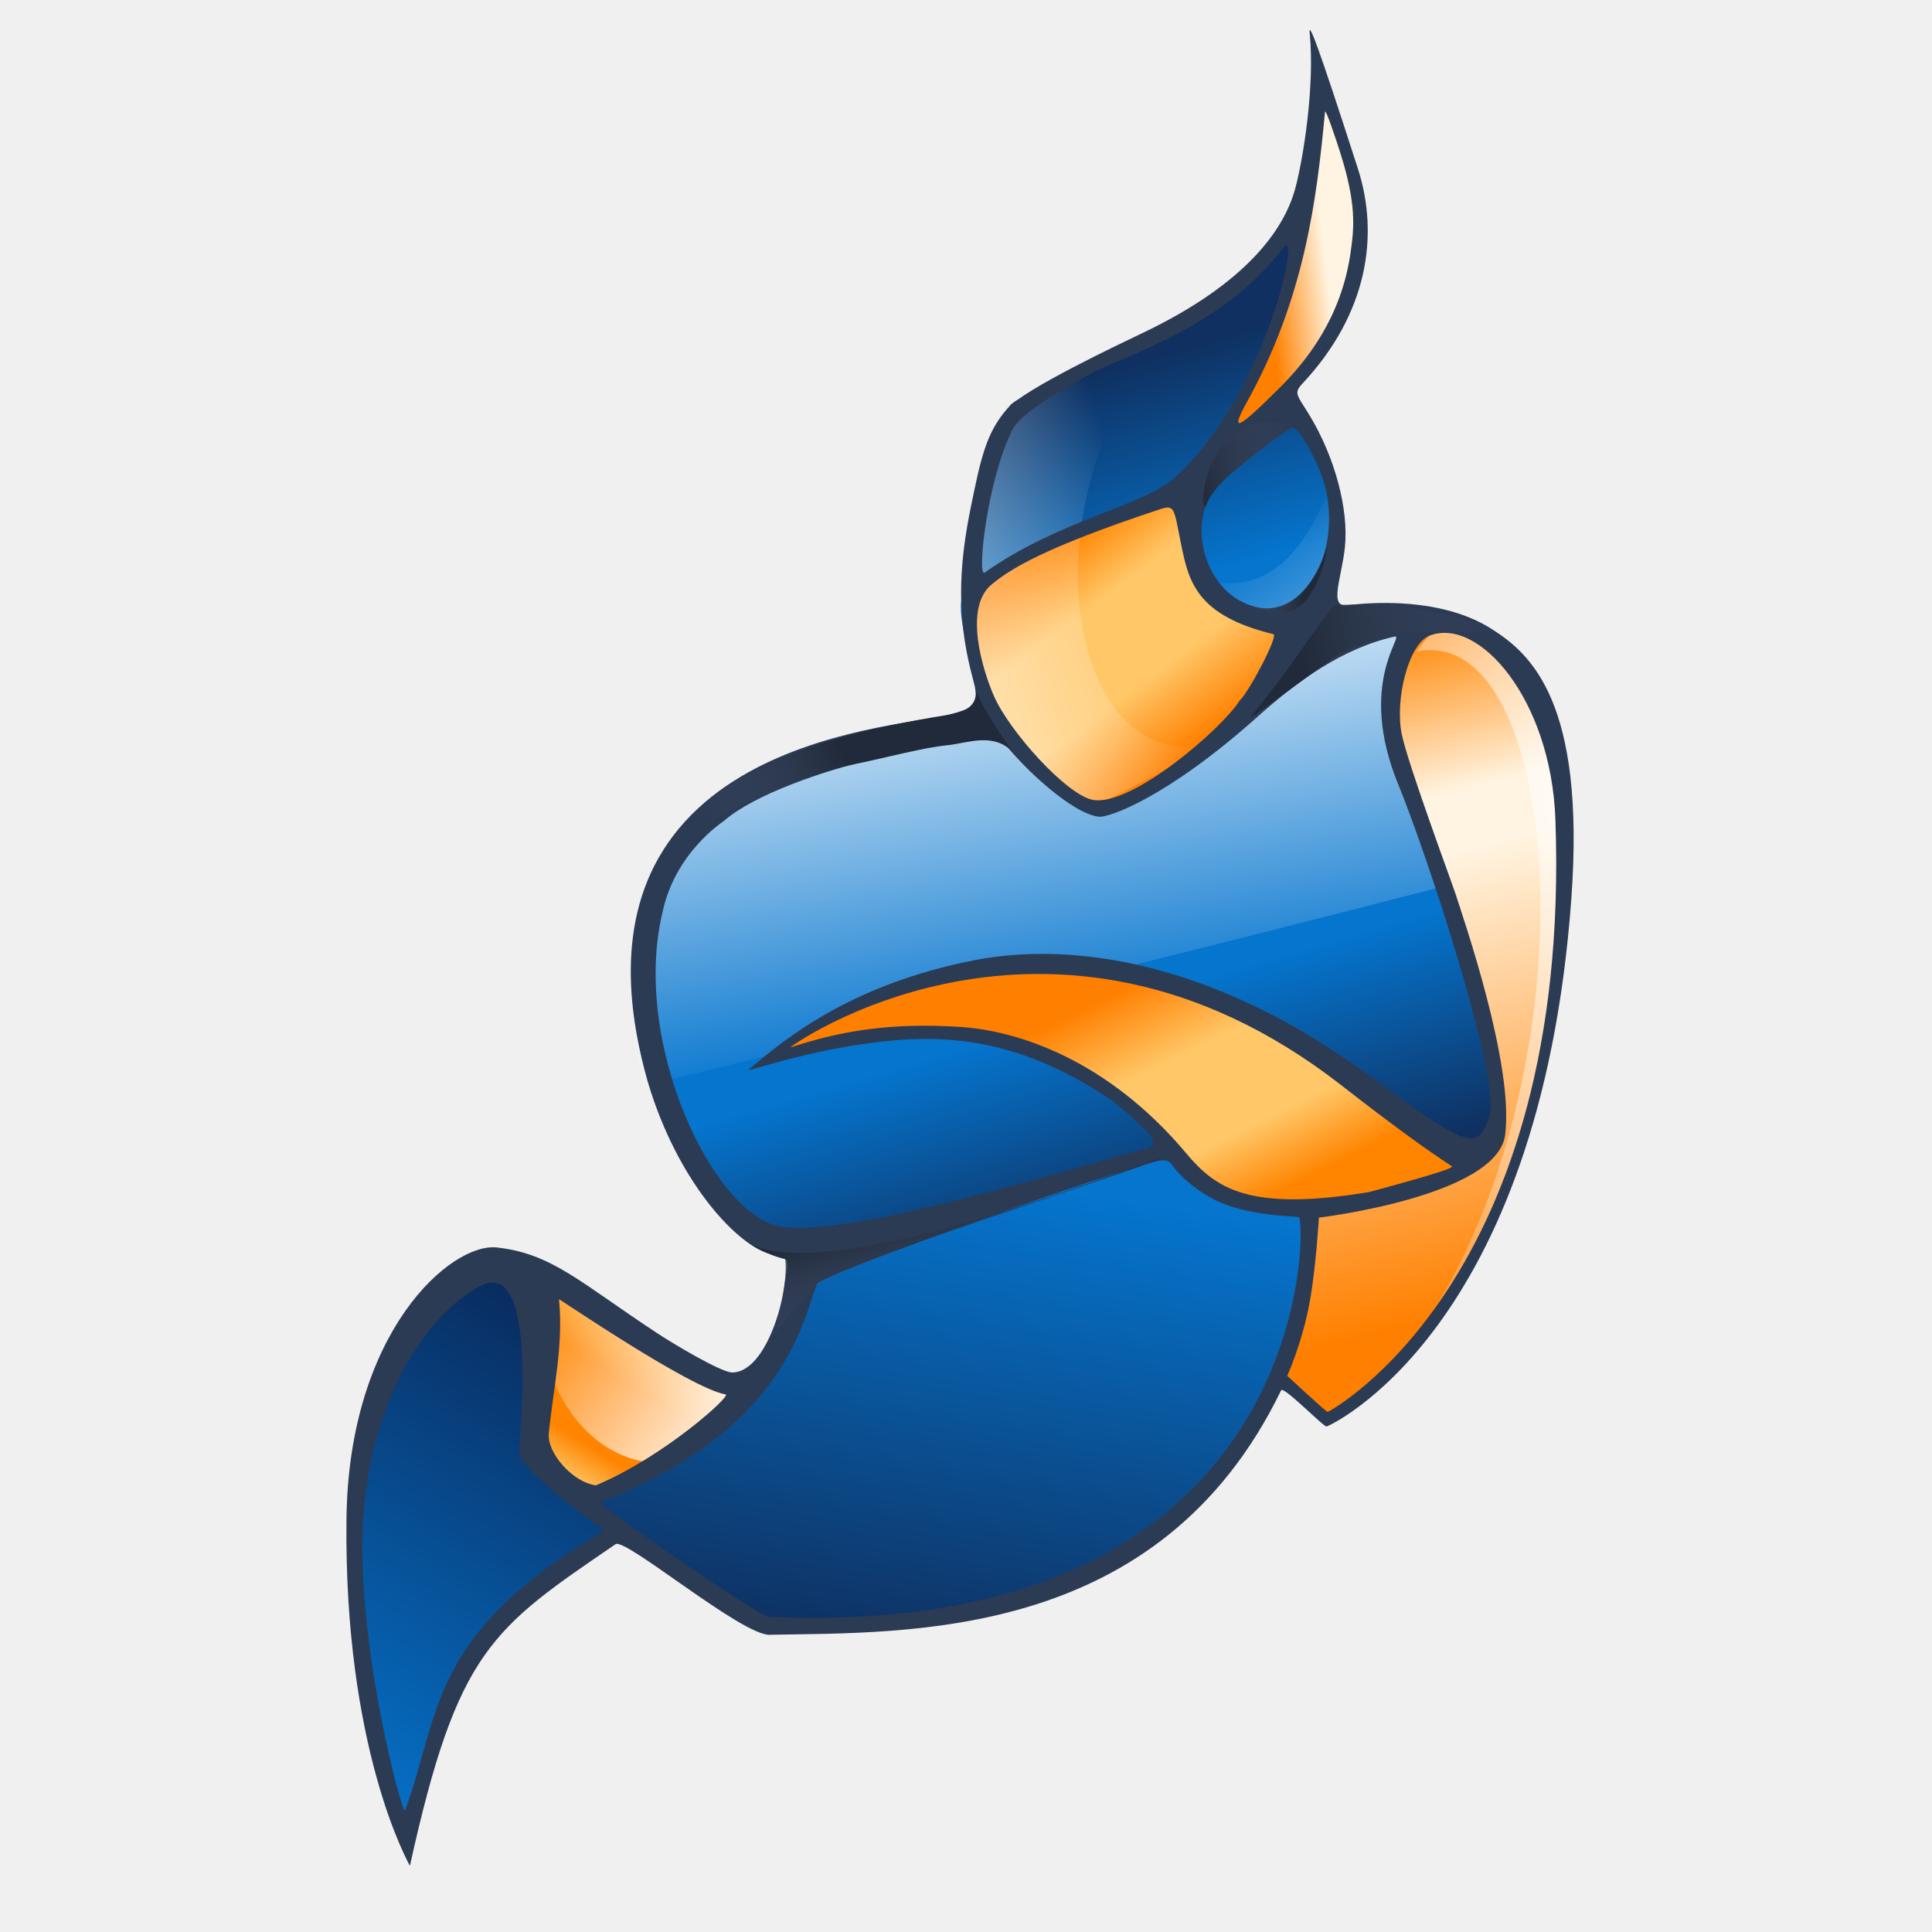
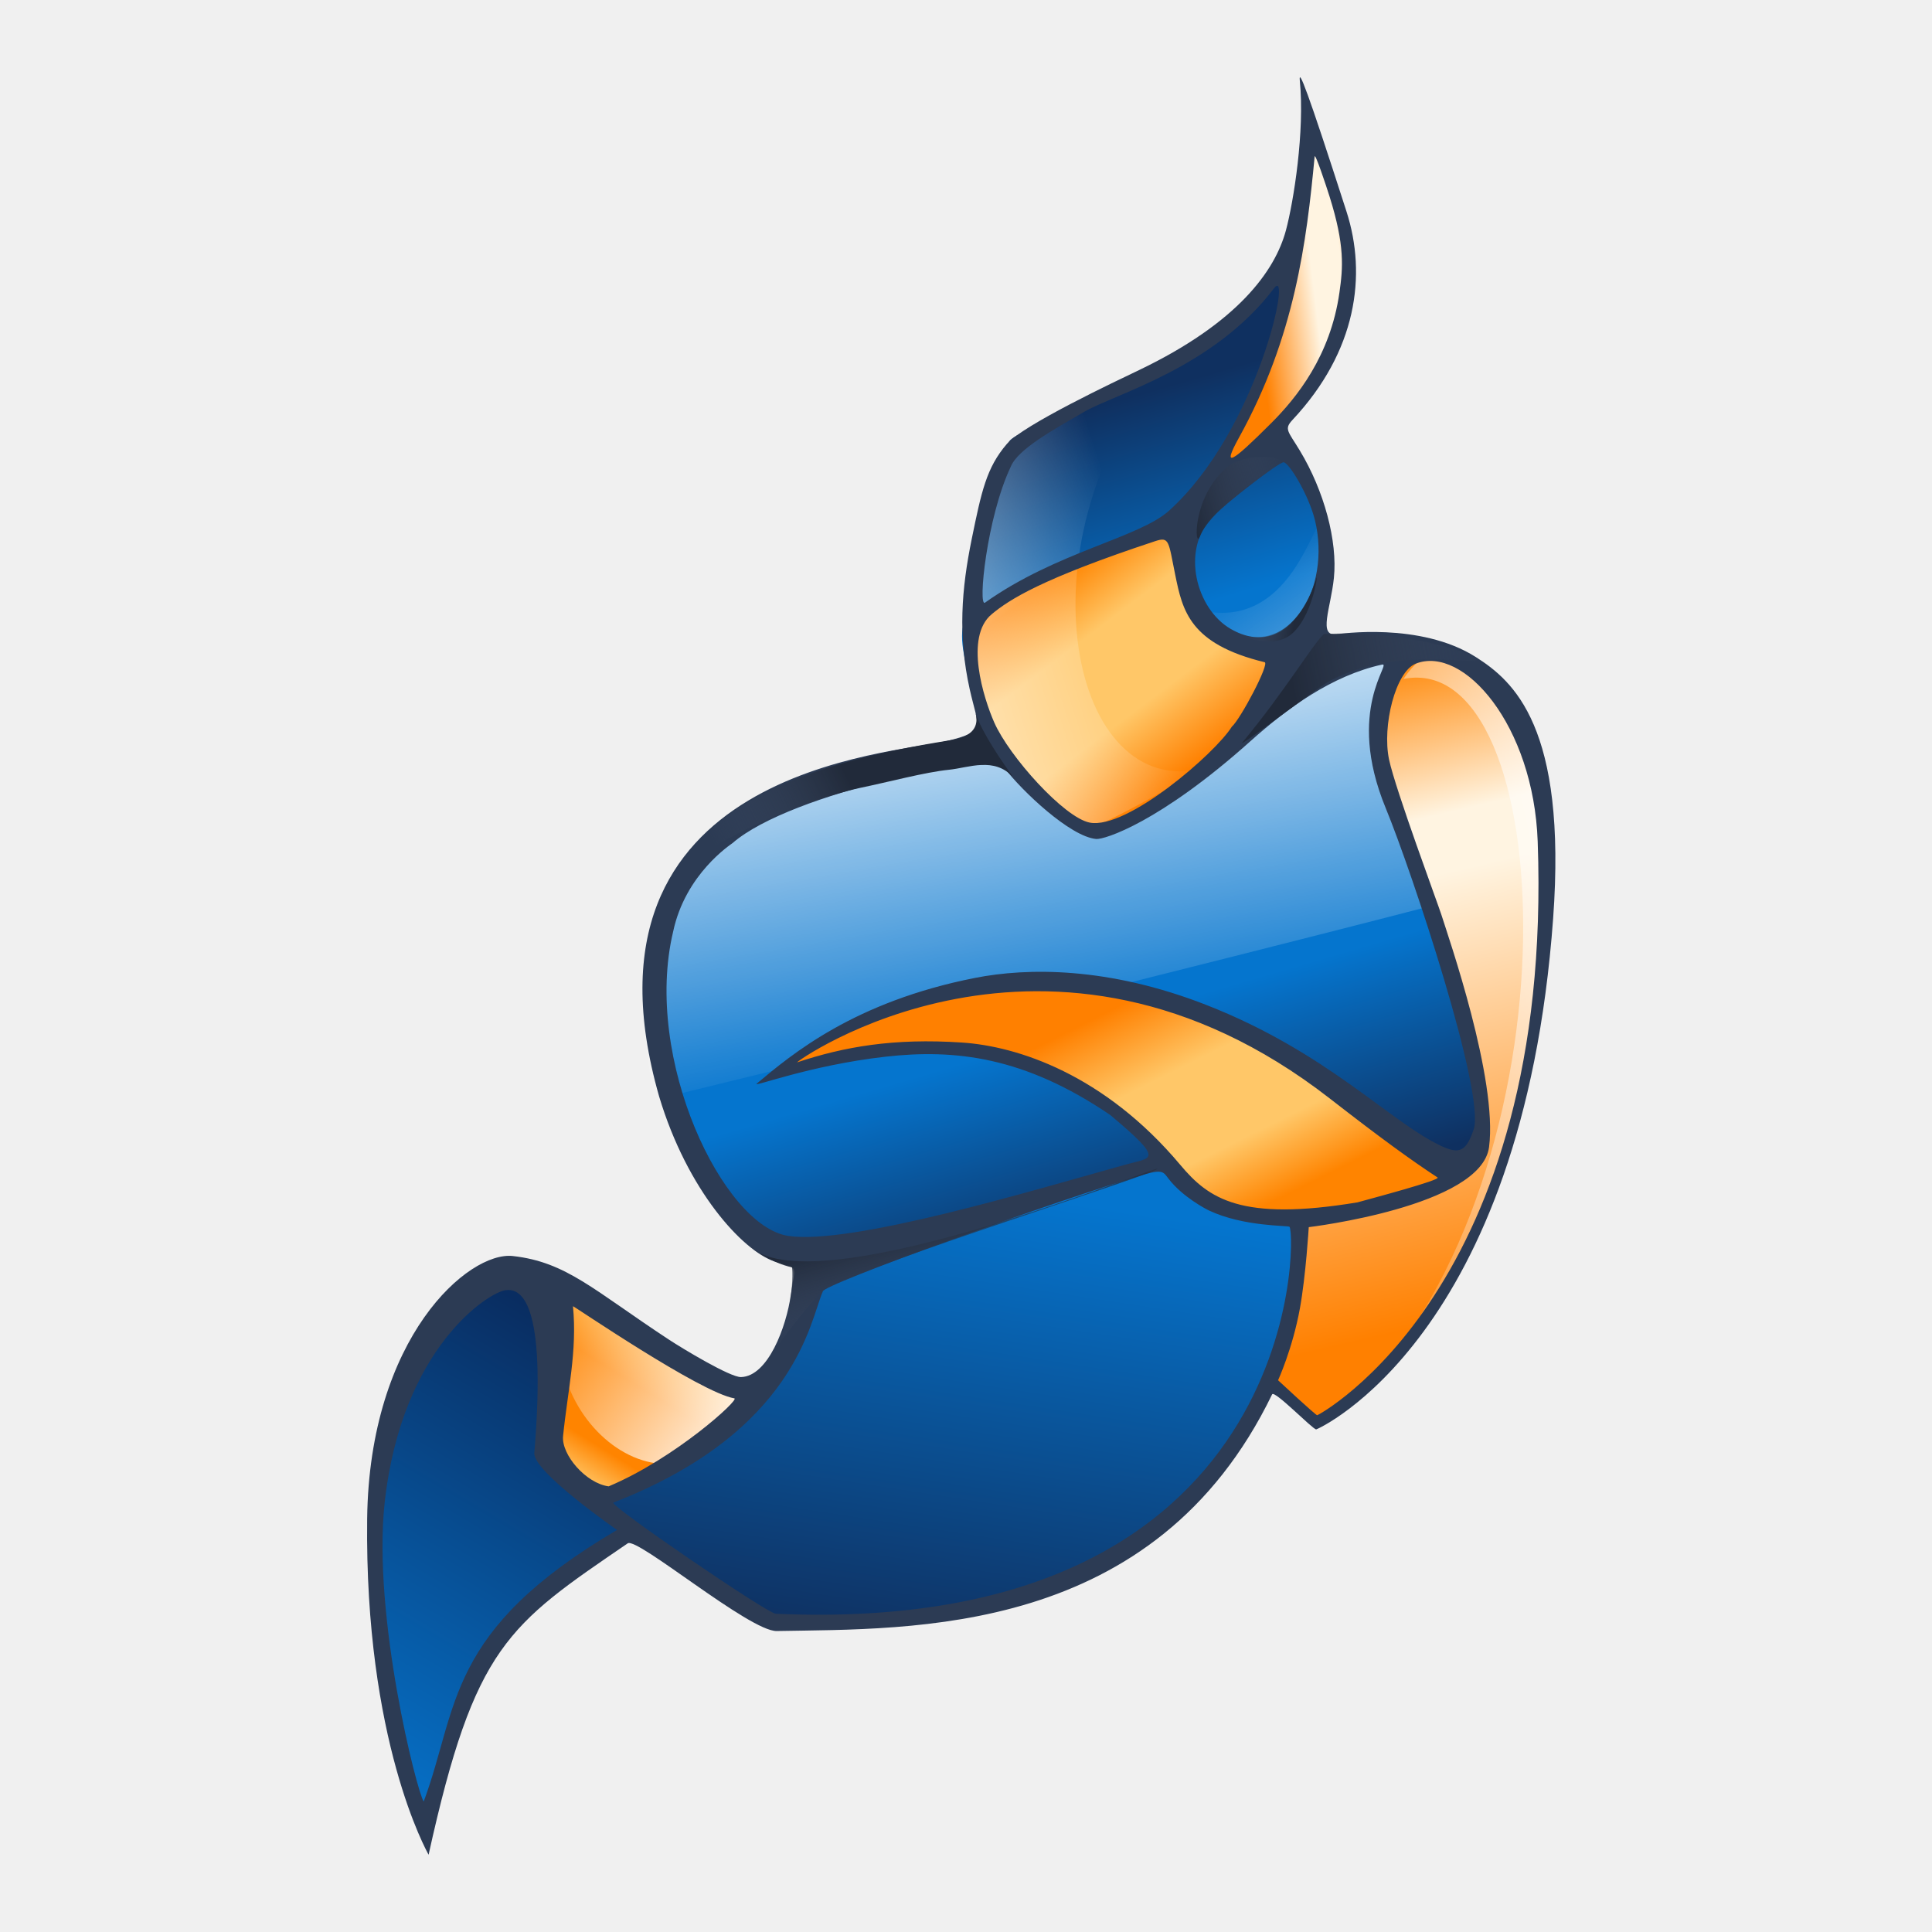
<svg xmlns="http://www.w3.org/2000/svg" width="100" height="100" viewBox="0 0 100 100" fill="none">
-   <g clip-path="url(#clip0_8535_42)">
-     <path d="M20.665 95.224C20.422 94.69 20.223 94.209 20.223 94.155C20.223 94.101 19.377 89.652 19.281 88.509C18.86 83.518 18.196 83.04 18.382 78.59C18.494 75.894 18.12 74.975 18.916 72.77C20.554 68.23 21.756 66.444 23.886 65.381C25.614 64.519 27.235 64.636 28.756 65.733C29.157 66.022 30.502 66.932 31.746 67.756C32.989 68.58 34.466 69.579 35.028 69.976C35.589 70.373 36.526 70.945 37.109 71.249C38.138 71.783 38.176 71.791 38.385 71.521C38.843 70.928 39.95 69.263 40.548 68.469C43.545 64.488 40.723 64.931 40.017 64.723C38.908 64.397 38.441 63.918 37.404 62.704C34.997 59.882 33.856 56.743 33.687 52.864C33.492 48.359 33.945 44.726 35.922 42.659C36.771 41.773 38.565 40.486 40.206 39.587C41.595 38.827 50.117 37.236 50.865 37.566C51.239 37.732 49.386 32.835 50.452 26.468C50.664 25.204 52.102 21.29 52.255 21.023C52.63 20.366 58.814 18.249 60.574 17.216C62.539 16.061 66.79 13.281 67.11 11.213C67.814 6.668 67.939 4.726 68.232 4.556C68.669 4.302 71.587 10.319 69.612 15.992C69.222 17.112 67.362 19.712 66.53 20.799C65.931 21.582 67.232 21.948 67.981 23.079C68.663 24.107 69.11 26.62 69.198 27.922C69.287 29.252 68.866 31.98 68.489 32.516C68.337 32.733 68.274 32.946 68.35 32.992C68.424 33.038 68.933 32.978 69.479 32.858C70.025 32.738 71.208 32.546 72.108 32.432C73.711 32.23 73.769 32.233 74.856 32.568C76.488 33.069 84.426 34.987 79.361 57.167C77.683 64.515 69.852 74.212 68.868 73.461L66.443 71.612L63.649 75.755C62.222 77.22 60.684 78.633 59.777 79.313C58.346 80.387 55.482 82.077 55.096 82.077C54.996 82.077 54.432 82.309 53.842 82.591C52.137 83.409 49.582 84.08 46.876 84.257C36.399 84.936 40.395 83.671 31.72 79.47C31.036 79.139 29.461 80.811 27.563 82.538C25.535 84.382 24.472 85.786 23.668 87.676C23.357 88.405 23.044 89.132 22.726 89.857C22.057 91.381 21.507 93.489 21.426 94.841C21.386 95.502 21.298 96.078 21.23 96.12C21.162 96.161 20.908 95.758 20.665 95.224ZM32.184 76.559C33.526 76.22 33.673 76.145 35.118 75.064C36.153 74.29 36.794 72.891 37.069 72.769C38.871 71.97 35.724 71.25 34.548 70.457C33.371 69.663 31.841 69.076 30.799 68.28C29.757 67.485 28.854 66.865 28.794 66.902C28.733 66.94 28.682 67.473 28.68 68.088C28.676 69.883 28.435 71.683 28.099 72.436C27.928 72.82 27.755 73.559 27.715 74.079C27.622 75.283 27.903 75.862 28.899 76.526C29.739 77.086 30.088 77.09 32.184 76.56M80.85 42.578C80.413 39.641 80.775 35.602 78.486 34.132C73.206 30.739 72.626 34.103 72.302 34.847C71.77 36.07 71.441 37.07 71.846 38.415C73.089 42.545 74.678 46.203 75.433 49.139C76.299 52.509 77.254 54.64 77.349 57.283C77.416 59.158 77.399 59.356 77.123 59.789C76.73 60.405 70.8 61.914 67.814 62.794C66.788 63.096 67.697 65.283 67.579 66.003C67.462 66.723 65.857 70.746 66.373 71.555C71.467 79.537 82.731 55.209 80.85 42.578ZM69.878 62.204C70.675 62.012 71.419 61.778 71.533 61.684C71.647 61.59 71.936 61.528 72.176 61.546C72.604 61.578 74.282 61.05 74.412 60.843C74.448 60.783 75.945 60.002 75.646 59.804C75.346 59.606 69.494 55.304 68.654 54.866C58.991 49.827 53.91 49.48 50.72 50.123C45.254 51.225 40.533 53.996 39.965 54.679C39.793 54.886 48.523 51.972 54.719 55.034C55.864 55.6 58.227 56.572 60.004 58.474C61.627 60.212 63.108 62.051 64.273 62.362C65.535 62.698 68.124 62.625 69.878 62.203M58.227 41.43C61.287 40.894 66.027 34.538 65.659 33.943C65.609 33.862 66.575 32.257 66.418 32.226C60.693 31.084 60.83 25.383 60.748 25.332C60.665 25.281 52.306 29.28 50.379 30.112C48.745 30.819 50.613 35.033 51.599 37.648C52.037 38.811 54.452 40.363 55.423 40.995C56.573 41.743 57.966 41.475 58.227 41.43ZM64.822 22.03C66.474 20.728 70.874 14.21 70.408 11.565C68.505 0.79 67.685 7.461 67.563 8.422C67.513 8.821 67.369 9.703 67.243 10.383C67.11 11.107 66.992 11.835 66.887 12.564C66.817 13.084 66.624 14 66.457 14.6C66.254 15.336 66.059 16.075 65.872 16.816C65.717 17.435 65.195 18.959 64.713 20.204C64.23 21.448 63.834 22.496 63.834 22.533C63.834 22.714 64.17 22.544 64.822 22.03Z" fill="url(#paint0_linear_8535_42)" />
-     <path fill-rule="evenodd" clip-rule="evenodd" d="M21.098 94.883C23.681 84.182 26.018 82.983 32.167 79.017C30.814 78.248 27.485 75.699 27.494 74.343C27.517 70.382 28.172 63.479 23.804 66.348C15.516 71.793 18.515 89.102 21.098 94.883" fill="url(#paint1_linear_8535_42)" />
-     <path fill-rule="evenodd" clip-rule="evenodd" d="M30.186 77.646C33.837 80.405 37.065 82.844 39.355 84.138C61.692 85.267 67.269 72.919 67.675 62.797C65.687 62.888 62.299 62.401 60.473 59.65C55.914 61.146 42.111 65.343 41.871 66.286C40.625 71.179 36.921 75.131 30.186 77.646Z" fill="url(#paint2_linear_8535_42)" />
-     <path fill-rule="evenodd" clip-rule="evenodd" d="M68.948 73.523C82.439 63.481 80.703 43.373 80.921 42.344C81.475 39.726 78.217 30.858 74.304 32.485C67.79 35.194 78.889 50.554 77.4 58.978C77.09 60.735 71.712 62.029 68.057 62.596C67.636 62.661 68.01 68.327 66.176 70.935C65.914 71.308 68.701 73.707 68.948 73.523Z" fill="url(#paint3_linear_8535_42)" />
-     <path fill-rule="evenodd" clip-rule="evenodd" d="M70.83 72.145C88.105 55.172 79.36 24.872 73.328 33.722C81.613 32.047 82.93 59.849 70.83 72.145Z" fill="url(#paint4_linear_8535_42)" />
-     <path fill-rule="evenodd" clip-rule="evenodd" d="M38.026 72.383C38.346 71.952 32.383 69.91 28.779 66.665C28.379 66.305 28.314 71.914 27.937 74.253C27.702 75.706 30.17 77.169 30.734 77.352C31.202 77.503 36.715 74.152 38.026 72.383Z" fill="url(#paint5_linear_8535_42)" />
-     <path fill-rule="evenodd" clip-rule="evenodd" d="M33.297 56.217C31.224 45.71 34.996 39.532 50.111 37.362C50.184 37.593 66.91 31.972 72.794 31.934C71.199 34.468 72.811 40.725 74.749 45.87C74.749 45.87 60.59 49.564 33.297 56.217Z" fill="url(#paint6_linear_8535_42)" />
-     <path fill-rule="evenodd" clip-rule="evenodd" d="M40.644 54.542C42.437 53.9 47.558 52.351 53.675 54.481C57.865 55.939 60.27 59.617 62.078 61.031C66.338 64.363 74.203 60.662 75.625 60.684C76.21 60.693 65.068 50.682 56.668 50.176C45.376 49.495 38.328 55.373 40.644 54.542Z" fill="url(#paint7_linear_8535_42)" />
-     <path fill-rule="evenodd" clip-rule="evenodd" d="M68.196 4.756C68.134 8.173 67.059 16.328 63.599 21.902C62.017 24.451 69.503 18.537 70.308 13.454C70.751 10.657 68.248 2.033 68.196 4.756Z" fill="url(#paint8_linear_8535_42)" />
-     <path fill-rule="evenodd" clip-rule="evenodd" d="M56.961 42.026C60.717 40.108 64.139 37.585 66.308 32.902C66.675 32.109 64.519 32.878 62.862 30.526C61.222 28.197 61.609 25.833 60.203 26.022C55.812 26.613 49.958 30.753 49.958 30.753C49.958 30.753 50.295 35.284 51.481 37.125C53.928 40.922 56.961 42.026 56.961 42.026" fill="url(#paint9_linear_8535_42)" />
-     <path opacity="0.552" fill-rule="evenodd" clip-rule="evenodd" d="M62.775 30.103C63.883 34.124 70.041 33.395 68.754 25.569C68.199 26.381 66.812 30.837 62.775 30.103Z" fill="url(#paint10_linear_8535_42)" />
-     <path fill-rule="evenodd" clip-rule="evenodd" d="M56.43 41.691C54.357 40.28 52.566 38.526 51.419 36.669C50.272 34.813 49.769 25.348 51.699 22.996C52.759 20.409 56.513 17.908 60.682 16.804C52.756 25.994 55.325 39.923 62.338 38.569C62.689 38.501 57.124 41.711 56.43 41.691Z" fill="url(#paint11_linear_8535_42)" />
-     <path fill-rule="evenodd" clip-rule="evenodd" d="M28.718 66.388C30.267 67.533 36.947 72.703 38.418 71.885C34.999 80.244 25.997 73.163 28.718 66.387" fill="url(#paint12_linear_8535_42)" />
-     <path d="M56.256 19.443C54.651 20.378 52.722 21.424 52.339 22.37C51.053 25.071 50.572 29.918 50.963 29.64C54.778 26.927 59.195 26.175 60.802 24.722C65.565 20.416 67.414 11.515 66.413 12.835C63.173 17.106 57.912 18.478 56.256 19.443ZM31.291 79.211C31.291 79.211 26.786 76.096 26.869 75.096C27.559 66.789 26.084 66.304 25.341 66.392C24.444 66.499 19.779 69.444 18.869 77.759C18.208 83.793 20.593 93.22 20.956 93.73C22.835 88.679 22.102 84.614 31.29 79.212M80.507 42.41C80.282 36.182 76.533 31.9 73.987 32.903C72.906 33.329 72.181 36.229 72.56 38.026C72.897 39.621 75.189 45.792 75.354 46.314C75.744 47.547 78.375 55.108 77.907 58.74C77.497 61.924 68.268 63.025 68.268 63.025C68.268 63.025 68.113 65.617 67.795 67.368C67.404 69.521 66.628 71.21 66.628 71.21C66.628 71.21 68.638 73.082 68.719 73.081C68.8 73.078 81.366 66.285 80.507 42.41ZM70.873 61.7C71.522 61.518 75.358 60.504 75.152 60.369C73.729 59.435 72.109 58.26 69.397 56.15C54.335 44.437 40.655 54.302 40.925 54.213C43.426 53.381 46.067 52.911 49.736 53.156C52.691 53.353 57.337 54.851 61.406 59.703C62.92 61.507 64.637 62.731 70.873 61.7ZM64.154 36.274C64.61 35.88 66.194 32.894 65.909 32.825C61.912 31.853 61.523 30.084 61.132 28.16C60.765 26.358 60.822 26.101 60.065 26.351C53.947 28.372 52.255 29.482 51.319 30.259C49.853 31.476 50.881 34.746 51.455 36.046C52.254 37.857 55.192 41.135 56.558 41.399C58.552 41.784 63.264 37.699 64.154 36.274M68.6 25.239C68.269 23.883 67.204 22.137 66.92 22.137C66.653 22.137 63.822 24.327 63.092 25.09C61.433 26.822 62.241 29.96 64.082 31.037C67.197 32.858 69.484 28.853 68.6 25.239ZM66.252 20.053C67.615 18.692 69.426 16.457 69.908 13.061C70.097 11.73 70.207 10.559 69.379 7.928C69.187 7.318 68.604 5.564 68.582 5.795C68.151 10.358 67.521 15.425 64.542 20.809C63.607 22.5 64.11 22.192 66.252 20.053ZM34.289 47.23C32.665 54.041 36.968 62.984 40.453 63.495C43.822 63.987 53.481 61.071 58.547 59.662C59.874 59.293 60.588 59.486 57.652 57.026C53.049 53.897 49.334 53.494 45.627 53.914C41.539 54.378 38.475 55.588 38.762 55.348C40.636 53.779 43.975 50.972 50.425 49.701C53.229 49.149 57.555 49.1 62.779 51.141C69.258 53.671 72.633 57.424 75.372 58.696C76.347 59.149 76.696 58.938 77.081 57.806C77.727 55.91 73.802 44.069 72.379 40.616C70.209 35.347 72.741 32.829 72.188 32.95C69.504 33.542 67.136 35.267 65.152 37.044C60.302 41.387 57.345 42.312 56.906 42.275C55.521 42.157 52.929 39.705 51.987 38.46C51.387 37.666 40.633 39.742 37.461 42.497C37.389 42.56 34.942 44.129 34.289 47.23ZM30.843 76.881C34.39 75.393 37.863 72.23 37.563 72.178C35.721 71.857 28.93 67.204 28.935 67.252C29.168 69.654 28.645 71.812 28.406 74.192C28.306 75.184 29.63 76.722 30.843 76.881ZM42.289 66.471C41.61 67.983 40.902 73.931 31.096 77.749C30.812 77.859 39.313 83.672 39.776 83.692C67.85 84.925 67.612 63.546 67.24 63.007C67.186 62.929 64.785 63.013 62.925 62.13C62.783 62.063 61.521 61.413 60.769 60.433C60.514 60.101 60.474 59.92 59.529 60.195C55.153 61.467 42.09 66.154 42.289 66.471ZM33.543 56.043C28.53 38.526 46.123 37.713 48.912 37.039C51.069 36.517 50.6 36.314 50.144 34.274C49.506 31.41 49.705 28.913 50.252 26.236C50.77 23.705 51.037 22.425 52.131 21.156C53.012 20.133 57.978 17.793 59.209 17.203C64.456 14.686 66.461 11.92 67.045 9.745C67.458 8.211 68.061 4.431 67.79 1.728C67.723 1.063 68.152 2.106 70.287 8.738C71.378 12.127 70.841 16.197 67.4 19.87C66.933 20.369 67.16 20.468 67.788 21.506C69.093 23.663 69.815 26.36 69.612 28.323C69.445 29.93 68.758 31.45 69.741 31.332C69.883 31.315 74.224 30.658 77.196 32.547C79.209 33.826 82.076 36.279 81.332 46.522C79.702 68.952 68.743 73.834 68.666 73.836C68.481 73.843 66.43 71.714 66.309 71.964C60.025 84.946 47.059 84.48 39.827 84.616C38.381 84.643 32.369 79.581 31.862 79.927C25.462 84.301 23.685 85.394 21.217 96.573C21.122 96.396 17.795 90.493 17.933 78.621C18.046 68.894 23.36 64.304 25.722 64.569C28.59 64.89 30.03 66.386 34.069 69.04C34.789 69.513 37.337 71.054 37.916 71.04C39.36 71.005 40.346 68.353 40.581 66.635C40.819 64.902 41.049 65.321 39.697 64.856C37.992 64.269 35.051 61.076 33.543 56.043Z" fill="#2C3B54" />
-     <path fill-rule="evenodd" clip-rule="evenodd" d="M42.456 66.308C45.089 64.871 60.033 60.199 60.167 59.906C60.265 59.692 42.638 66.943 38.646 64.255C38.405 64.093 39.578 64.955 40.639 65.172C40.714 65.188 40.708 67.975 39.704 69.551C39.422 69.993 41.845 66.641 42.456 66.308Z" fill="url(#paint13_linear_8535_42)" />
-     <path fill-rule="evenodd" clip-rule="evenodd" d="M66.806 22.137C65.168 23.28 62.91 24.878 62.448 26.11C62.175 26.837 61.991 24.081 63.851 22.439C64.899 21.514 67.141 21.903 66.806 22.137Z" fill="url(#paint14_linear_8535_42)" />
-     <path fill-rule="evenodd" clip-rule="evenodd" d="M64.604 31.342C66.462 31.896 67.897 30.761 68.683 28.316C68.776 28.027 68.453 30.457 67.299 31.361C66.198 32.222 64.212 31.225 64.604 31.342Z" fill="url(#paint15_linear_8535_42)" />
-     <path fill-rule="evenodd" clip-rule="evenodd" d="M69.32 33.866C71.952 32.429 74.647 32.649 76.945 32.752C78.469 32.822 74.072 31.043 69.076 31.321C68.542 31.775 66.957 34.425 64.722 37.109C64.386 37.512 68.708 34.2 69.319 33.866" fill="url(#paint16_linear_8535_42)" />
-     <path fill-rule="evenodd" clip-rule="evenodd" d="M44.263 39.547C45.809 39.229 47.748 38.704 49.031 38.574C50.101 38.467 51.441 37.864 52.471 38.972C51.898 38.186 50.801 36.598 50.46 35.558C50.771 36.78 49.38 36.953 49.035 37.007C41.262 38.235 36.587 40.328 34.228 44.22C38.696 40.764 43.971 39.607 44.263 39.547Z" fill="url(#paint17_linear_8535_42)" />
-   </g>
+   <path d="M21.65 94.695C21.414 94.177 21.222 93.711 21.222 93.659C21.222 93.607 20.403 89.3 20.31 88.193C19.902 83.36 19.259 82.897 19.439 78.588C19.548 75.978 19.186 75.088 19.956 72.953C21.543 68.557 22.706 66.828 24.768 65.799C26.441 64.965 28.011 65.078 29.484 66.14C29.872 66.419 31.175 67.301 32.379 68.099C33.583 68.896 35.013 69.864 35.556 70.248C36.1 70.632 37.007 71.186 37.572 71.48C38.568 71.998 38.605 72.006 38.807 71.744C39.251 71.17 40.322 69.558 40.901 68.788C43.804 64.935 41.071 65.363 40.388 65.162C39.314 64.846 38.861 64.382 37.858 63.207C35.526 60.475 34.422 57.435 34.259 53.679C34.069 49.317 34.508 45.8 36.423 43.798C37.244 42.94 38.981 41.694 40.57 40.824C41.915 40.088 50.167 38.548 50.891 38.867C51.253 39.028 49.459 34.286 50.491 28.122C50.696 26.897 52.089 23.108 52.236 22.85C52.6 22.213 58.588 20.163 60.291 19.163C62.194 18.045 66.31 15.353 66.62 13.351C67.302 8.95 67.422 7.07 67.707 6.905C68.129 6.659 70.955 12.485 69.042 17.978C68.665 19.062 66.865 21.58 66.058 22.632C65.478 23.391 66.739 23.745 67.464 24.84C68.123 25.835 68.557 28.268 68.641 29.529C68.728 30.817 68.321 33.459 67.956 33.977C67.808 34.187 67.747 34.393 67.82 34.438C67.893 34.483 68.385 34.424 68.913 34.308C69.442 34.192 70.588 34.006 71.46 33.896C73.012 33.7 73.067 33.703 74.121 34.027C75.701 34.513 83.386 36.37 78.482 57.846C76.857 64.961 69.275 74.349 68.322 73.622L65.974 71.832L63.269 75.843C61.888 77.262 60.399 78.63 59.52 79.289C58.135 80.328 55.361 81.965 54.987 81.965C54.891 81.965 54.345 82.189 53.773 82.463C52.122 83.255 49.648 83.904 47.028 84.076C36.884 84.733 40.754 83.508 32.354 79.441C31.692 79.12 30.166 80.739 28.328 82.411C26.366 84.197 25.335 85.556 24.557 87.386C24.257 88.092 23.953 88.796 23.645 89.498C22.998 90.973 22.465 93.014 22.386 94.323C22.348 94.964 22.262 95.521 22.197 95.561C22.131 95.602 21.885 95.212 21.65 94.695ZM32.803 76.622C34.103 76.294 34.245 76.221 35.643 75.175C36.646 74.425 37.267 73.071 37.533 72.952C39.278 72.178 36.231 71.482 35.092 70.713C33.953 69.945 32.471 69.377 31.462 68.606C30.453 67.836 29.579 67.236 29.52 67.272C29.461 67.308 29.412 67.825 29.41 68.42C29.407 70.158 29.174 71.901 28.848 72.63C28.682 73.002 28.515 73.717 28.476 74.221C28.386 75.387 28.658 75.947 29.623 76.591C30.436 77.132 30.774 77.136 32.803 76.623V76.622ZM79.924 43.72C79.501 40.876 79.851 36.965 77.635 35.541C72.522 32.256 71.962 35.514 71.648 36.234C71.132 37.418 70.814 38.386 71.206 39.688C72.409 43.688 73.948 47.23 74.679 50.073C75.517 53.336 76.442 55.399 76.534 57.957C76.599 59.774 76.582 59.965 76.315 60.384C75.935 60.98 70.193 62.442 67.302 63.294C66.309 63.586 67.188 65.703 67.074 66.401C66.961 67.097 65.406 70.993 65.906 71.777C70.838 79.505 81.745 55.949 79.924 43.72ZM69.3 62.722C70.072 62.537 70.793 62.31 70.903 62.219C71.013 62.128 71.293 62.068 71.525 62.085C71.94 62.117 73.565 61.605 73.69 61.404C73.725 61.347 75.175 60.591 74.885 60.399C74.595 60.207 68.928 56.041 68.116 55.617C58.759 50.739 53.84 50.403 50.75 51.025C45.458 52.092 40.887 54.775 40.337 55.437C40.171 55.637 48.623 52.815 54.622 55.78C55.731 56.328 58.019 57.269 59.74 59.111C61.311 60.794 62.745 62.574 63.873 62.875C65.096 63.201 67.602 63.131 69.3 62.722ZM58.019 42.608C60.982 42.09 65.572 35.935 65.215 35.358C65.166 35.281 66.103 33.727 65.951 33.697C60.406 32.591 60.54 27.071 60.46 27.022C60.38 26.972 52.286 30.844 50.42 31.65C48.838 32.335 50.647 36.414 51.601 38.946C52.026 40.073 54.364 41.575 55.304 42.188C56.418 42.912 57.766 42.652 58.019 42.608ZM64.404 23.824C66.004 22.564 70.265 16.253 69.813 13.692C67.971 3.258 67.177 9.718 67.059 10.649C67.01 11.034 66.871 11.889 66.749 12.547C66.62 13.248 66.505 13.953 66.404 14.659C66.337 15.162 66.149 16.049 65.988 16.63C65.792 17.343 65.603 18.058 65.421 18.776C65.272 19.375 64.766 20.851 64.299 22.056C63.831 23.261 63.449 24.276 63.449 24.311C63.449 24.487 63.773 24.322 64.404 23.824Z" fill="url(#paint0_linear_790_6078)" />
+   <path fill-rule="evenodd" clip-rule="evenodd" d="M22.069 94.364C24.57 84.003 26.832 82.842 32.787 79.002C31.477 78.257 28.253 75.79 28.262 74.476C28.284 70.641 28.918 63.957 24.689 66.735C16.665 72.007 19.568 88.767 22.069 94.364H22.069Z" fill="url(#paint1_linear_790_6078)" />
+   <path fill-rule="evenodd" clip-rule="evenodd" d="M30.869 77.675C34.404 80.346 37.529 82.708 39.747 83.96C61.374 85.054 66.774 73.098 67.167 63.297C65.242 63.385 61.962 62.913 60.194 60.25C55.78 61.698 42.415 65.762 42.182 66.675C40.976 71.413 37.39 75.239 30.869 77.675Z" fill="url(#paint2_linear_790_6078)" />
+   <path fill-rule="evenodd" clip-rule="evenodd" d="M68.399 73.682C81.462 63.959 79.781 44.49 79.992 43.493C80.529 40.959 77.374 32.372 73.586 33.947C67.278 36.571 78.025 51.443 76.583 59.6C76.283 61.3 71.076 62.553 67.537 63.103C67.129 63.166 67.492 68.651 65.716 71.176C65.462 71.537 68.16 73.86 68.399 73.682Z" fill="url(#paint3_linear_790_6078)" />
+   <path fill-rule="evenodd" clip-rule="evenodd" d="M70.222 72.348C86.948 55.913 78.481 26.576 72.641 35.144C80.662 33.523 81.938 60.443 70.222 72.348Z" fill="url(#paint4_linear_790_6078)" />
+   <path fill-rule="evenodd" clip-rule="evenodd" d="M38.46 72.578C38.769 72.161 32.995 70.184 29.506 67.042C29.119 66.693 29.056 72.124 28.691 74.389C28.463 75.796 30.853 77.213 31.399 77.389C31.852 77.536 37.19 74.292 38.46 72.578Z" fill="url(#paint5_linear_790_6078)" />
+   <path fill-rule="evenodd" clip-rule="evenodd" d="M33.881 56.925C31.873 46.752 35.526 40.77 50.161 38.669C50.232 38.893 66.427 33.451 72.123 33.414C70.579 35.868 72.14 41.926 74.017 46.907C74.017 46.907 60.307 50.484 33.881 56.925Z" fill="url(#paint6_linear_790_6078)" />
+   <path fill-rule="evenodd" clip-rule="evenodd" d="M40.994 55.304C42.731 54.682 47.689 53.182 53.612 55.244C57.669 56.657 59.997 60.217 61.748 61.587C65.873 64.813 73.488 61.229 74.865 61.251C75.431 61.26 64.643 51.566 56.51 51.076C45.576 50.417 38.752 56.108 40.994 55.304Z" fill="url(#paint7_linear_790_6078)" />
+   <path fill-rule="evenodd" clip-rule="evenodd" d="M67.672 7.099C67.612 10.407 66.571 18.303 63.221 23.7C61.689 26.168 68.937 20.442 69.717 15.52C70.146 12.813 67.722 4.463 67.672 7.099Z" fill="url(#paint8_linear_790_6078)" />
+   <path fill-rule="evenodd" clip-rule="evenodd" d="M56.793 43.185C60.43 41.328 63.743 38.886 65.843 34.35C66.199 33.583 64.111 34.328 62.507 32.05C60.919 29.795 61.293 27.506 59.932 27.689C55.681 28.261 50.013 32.27 50.013 32.27C50.013 32.27 50.339 36.657 51.488 38.44C53.857 42.117 56.793 43.185 56.793 43.185H56.793Z" fill="url(#paint9_linear_790_6078)" />
+   <path opacity="0.552" fill-rule="evenodd" clip-rule="evenodd" d="M62.423 31.641C63.495 35.534 69.458 34.828 68.212 27.251C67.674 28.037 66.332 32.351 62.423 31.641Z" fill="url(#paint10_linear_790_6078)" />
+   <path fill-rule="evenodd" clip-rule="evenodd" d="M56.279 42.861C54.272 41.495 52.538 39.797 51.427 37.999C50.317 36.202 49.829 27.037 51.698 24.76C52.724 22.255 56.359 19.833 60.396 18.764C52.722 27.663 55.209 41.15 62 39.838C62.339 39.773 56.951 42.881 56.279 42.861Z" fill="url(#paint11_linear_790_6078)" />
+   <path fill-rule="evenodd" clip-rule="evenodd" d="M29.447 66.774C30.947 67.883 37.414 72.889 38.84 72.097C35.529 80.19 26.812 73.334 29.447 66.773V66.774Z" fill="url(#paint12_linear_790_6078)" />
+   <path d="M56.111 21.319C54.557 22.225 52.689 23.238 52.318 24.154C51.073 26.769 50.606 31.462 50.985 31.192C54.679 28.566 58.956 27.837 60.513 26.43C65.124 22.262 66.914 13.644 65.945 14.921C62.808 19.056 57.714 20.385 56.111 21.319V21.319ZM31.938 79.19C31.938 79.19 27.576 76.173 27.656 75.205C28.324 67.162 26.896 66.692 26.177 66.777C25.308 66.88 20.791 69.732 19.91 77.783C19.271 83.625 21.579 92.753 21.931 93.247C23.75 88.357 23.041 84.42 31.938 79.19V79.19ZM79.591 43.556C79.374 37.526 75.744 33.38 73.278 34.351C72.232 34.763 71.53 37.571 71.897 39.312C72.223 40.856 74.443 46.831 74.602 47.336C74.98 48.531 77.527 55.851 77.074 59.368C76.677 62.451 67.741 63.517 67.741 63.517C67.741 63.517 67.591 66.027 67.283 67.722C66.904 69.806 66.153 71.442 66.153 71.442C66.153 71.442 68.099 73.255 68.178 73.253C68.256 73.251 80.423 66.674 79.591 43.556ZM70.263 62.234C70.892 62.058 74.606 61.076 74.407 60.946C73.029 60.042 71.46 58.904 68.834 56.861C54.251 45.519 41.005 55.072 41.266 54.985C43.688 54.18 46.245 53.725 49.797 53.962C52.659 54.153 57.157 55.603 61.097 60.3C62.563 62.047 64.226 63.233 70.263 62.234L70.263 62.234ZM63.758 37.616C64.2 37.234 65.733 34.343 65.457 34.276C61.587 33.335 61.21 31.623 60.831 29.76C60.477 28.015 60.531 27.766 59.798 28.008C53.875 29.965 52.237 31.04 51.33 31.792C49.911 32.97 50.907 36.136 51.462 37.395C52.235 39.149 55.08 42.322 56.404 42.578C58.334 42.951 62.896 38.996 63.758 37.616ZM68.063 26.932C67.742 25.619 66.711 23.928 66.436 23.928C66.177 23.928 63.437 26.048 62.729 26.787C61.123 28.464 61.906 31.503 63.688 32.545C66.704 34.309 68.919 30.431 68.063 26.932ZM65.789 21.91C67.109 20.592 68.863 18.428 69.329 15.14C69.512 13.852 69.618 12.718 68.817 10.17C68.631 9.579 68.066 7.881 68.045 8.105C67.628 12.523 67.017 17.429 64.134 22.643C63.229 24.279 63.715 23.982 65.789 21.91ZM34.841 48.225C33.269 54.819 37.435 63.479 40.81 63.972C44.072 64.449 53.424 61.626 58.329 60.262C59.614 59.904 60.305 60.091 57.462 57.709C53.005 54.679 49.408 54.289 45.819 54.696C41.861 55.146 38.895 56.317 39.172 56.085C40.987 54.565 44.219 51.848 50.465 50.617C53.179 50.082 57.369 50.035 62.426 52.011C68.7 54.461 71.967 58.095 74.619 59.326C75.564 59.765 75.901 59.561 76.275 58.465C76.9 56.629 73.099 45.164 71.722 41.821C69.621 36.719 72.073 34.28 71.537 34.398C68.938 34.971 66.646 36.642 64.724 38.362C60.028 42.567 57.165 43.463 56.74 43.426C55.399 43.312 52.89 40.938 51.978 39.733C51.396 38.964 40.983 40.974 37.913 43.641C37.843 43.702 35.474 45.222 34.841 48.225ZM31.505 76.933C34.939 75.492 38.301 72.43 38.011 72.379C36.228 72.069 29.652 67.563 29.657 67.61C29.883 69.935 29.376 72.025 29.145 74.329C29.048 75.29 30.329 76.779 31.505 76.933ZM42.587 66.853C41.93 68.318 41.244 74.077 31.75 77.773C31.474 77.88 39.706 83.509 40.154 83.528C67.337 84.722 67.106 64.022 66.746 63.499C66.693 63.424 64.368 63.505 62.568 62.651C62.43 62.585 61.209 61.956 60.48 61.007C60.233 60.686 60.195 60.511 59.279 60.777C55.043 62.008 42.394 66.547 42.587 66.853L42.587 66.853ZM34.118 56.757C29.264 39.796 46.299 39.009 49 38.356C51.089 37.851 50.634 37.655 50.193 35.679C49.575 32.905 49.767 30.488 50.297 27.896C50.799 25.445 51.057 24.206 52.116 22.977C52.969 21.987 57.778 19.721 58.97 19.15C64.05 16.713 65.991 14.035 66.558 11.928C66.957 10.444 67.541 6.783 67.278 4.167C67.214 3.523 67.629 4.532 69.696 10.954C70.752 14.235 70.232 18.175 66.901 21.733C66.449 22.216 66.668 22.311 67.276 23.317C68.54 25.405 69.239 28.017 69.042 29.917C68.881 31.473 68.216 32.945 69.167 32.831C69.305 32.814 73.508 32.178 76.386 34.007C78.335 35.245 81.111 37.62 80.39 47.538C78.812 69.256 68.201 73.982 68.127 73.985C67.947 73.991 65.962 71.93 65.844 72.172C59.76 84.742 47.205 84.29 40.203 84.422C38.803 84.449 32.982 79.547 32.491 79.883C26.294 84.118 24.573 85.176 22.184 96C22.093 95.828 18.87 90.113 19.004 78.618C19.114 69.2 24.259 64.755 26.546 65.012C29.323 65.323 30.717 66.772 34.627 69.341C35.326 69.799 37.792 71.291 38.353 71.277C39.751 71.244 40.705 68.675 40.934 67.012C41.164 65.335 41.386 65.74 40.077 65.29C38.426 64.721 35.579 61.63 34.118 56.757Z" fill="#2C3B54" />
+   <path fill-rule="evenodd" clip-rule="evenodd" d="M42.749 66.696C45.298 65.305 59.768 60.782 59.898 60.498C59.992 60.291 42.925 67.311 39.059 64.709C38.827 64.552 39.962 65.386 40.989 65.597C41.062 65.612 41.056 68.31 40.084 69.837C39.811 70.265 42.157 67.019 42.749 66.696Z" fill="url(#paint13_linear_790_6078)" />
+   <path fill-rule="evenodd" clip-rule="evenodd" d="M66.326 23.928C64.74 25.035 62.553 26.582 62.106 27.775C61.842 28.479 61.664 25.81 63.465 24.221C64.479 23.325 66.65 23.701 66.326 23.928Z" fill="url(#paint14_linear_790_6078)" />
+   <path fill-rule="evenodd" clip-rule="evenodd" d="M64.193 32.84C65.992 33.377 67.382 32.278 68.144 29.911C68.233 29.631 67.921 31.984 66.803 32.859C65.737 33.693 63.814 32.727 64.193 32.84Z" fill="url(#paint15_linear_790_6078)" />
+   <path fill-rule="evenodd" clip-rule="evenodd" d="M68.76 35.284C71.308 33.893 73.918 34.106 76.142 34.206C77.619 34.273 73.361 32.551 68.524 32.82C68.007 33.26 66.472 35.826 64.308 38.425C63.983 38.814 68.168 35.607 68.759 35.284H68.76Z" fill="url(#paint16_linear_790_6078)" />
+   <path fill-rule="evenodd" clip-rule="evenodd" d="M44.499 40.785C45.995 40.477 47.872 39.969 49.115 39.843C50.151 39.739 51.449 39.156 52.446 40.228C51.891 39.467 50.829 37.93 50.498 36.923C50.8 38.106 49.453 38.273 49.119 38.326C41.593 39.515 37.066 41.542 34.782 45.31C39.108 41.963 44.216 40.844 44.499 40.785Z" fill="url(#paint17_linear_790_6078)" />
  <defs>
-     <linearGradient id="paint0_linear_8535_42" x1="57.32" y1="19.052" x2="69.44" y2="60.524" gradientUnits="userSpaceOnUse">
+     <linearGradient id="paint0_linear_790_6078" x1="57.141" y1="20.941" x2="68.876" y2="61.096" gradientUnits="userSpaceOnUse">
      <stop stop-color="#0F3060" />
      <stop offset="0.271" stop-color="#0575CE" />
      <stop offset="0.733" stop-color="#0575CE" />
      <stop offset="1" stop-color="#0F3060" />
    </linearGradient>
-     <linearGradient id="paint1_linear_8535_42" x1="34.105" y1="71.695" x2="19.73" y2="96.007" gradientUnits="userSpaceOnUse">
+     <linearGradient id="paint1_linear_790_6078" x1="34.663" y1="71.913" x2="20.744" y2="95.452" gradientUnits="userSpaceOnUse">
      <stop stop-color="#092D61" />
      <stop offset="1" stop-color="#0575CE" />
    </linearGradient>
-     <linearGradient id="paint2_linear_8535_42" x1="47.526" y1="85.873" x2="55.877" y2="31.53" gradientUnits="userSpaceOnUse">
+     <linearGradient id="paint2_linear_790_6078" x1="47.658" y1="85.64" x2="55.744" y2="33.023" gradientUnits="userSpaceOnUse">
      <stop stop-color="#0F3060" />
      <stop offset="0.457" stop-color="#0575CE" />
      <stop offset="0.738" stop-color="#0575CE" />
      <stop offset="1" stop-color="#0F3060" />
    </linearGradient>
-     <linearGradient id="paint3_linear_8535_42" x1="52.202" y1="73.533" x2="44.15" y2="39.238" gradientUnits="userSpaceOnUse">
+     <linearGradient id="paint3_linear_790_6078" x1="52.186" y1="73.692" x2="44.389" y2="40.486" gradientUnits="userSpaceOnUse">
      <stop stop-color="#FF8000" />
      <stop offset="0.663" stop-color="#FFF4E1" />
      <stop offset="0.75" stop-color="#FFF4E1" />
      <stop offset="1" stop-color="#FF8400" />
    </linearGradient>
-     <linearGradient id="paint4_linear_8535_42" x1="93.469" y1="41.811" x2="64.868" y2="48.067" gradientUnits="userSpaceOnUse">
+     <linearGradient id="paint4_linear_790_6078" x1="92.142" y1="42.977" x2="64.449" y2="49.035" gradientUnits="userSpaceOnUse">
      <stop stop-color="white" />
      <stop offset="1" stop-color="white" stop-opacity="0" />
    </linearGradient>
-     <linearGradient id="paint5_linear_8535_42" x1="32.98" y1="67.589" x2="27.921" y2="75.791" gradientUnits="userSpaceOnUse">
+     <linearGradient id="paint5_linear_790_6078" x1="33.574" y1="67.937" x2="28.675" y2="75.879" gradientUnits="userSpaceOnUse">
      <stop stop-color="#FFC768" />
      <stop offset="0.378" stop-color="#FF8400" />
      <stop offset="0.774" stop-color="#FF8400" />
      <stop offset="1" stop-color="#FFC768" />
    </linearGradient>
-     <linearGradient id="paint6_linear_8535_42" x1="47.1" y1="30.796" x2="51.105" y2="54.411" gradientUnits="userSpaceOnUse">
+     <linearGradient id="paint6_linear_790_6078" x1="47.246" y1="32.312" x2="51.123" y2="55.178" gradientUnits="userSpaceOnUse">
      <stop stop-color="white" />
      <stop offset="1" stop-color="white" stop-opacity="0" />
    </linearGradient>
-     <linearGradient id="paint7_linear_8535_42" x1="54.211" y1="53.16" x2="60.024" y2="64.815" gradientUnits="userSpaceOnUse">
+     <linearGradient id="paint7_linear_790_6078" x1="54.13" y1="53.965" x2="59.759" y2="65.251" gradientUnits="userSpaceOnUse">
      <stop stop-color="#FF8000" />
      <stop offset="0.341" stop-color="#FFC768" />
      <stop offset="0.712" stop-color="#FFC768" />
      <stop offset="1" stop-color="#FF8400" />
    </linearGradient>
-     <linearGradient id="paint8_linear_8535_42" x1="65.494" y1="14.13" x2="71.817" y2="13.373" gradientUnits="userSpaceOnUse">
+     <linearGradient id="paint8_linear_790_6078" x1="65.055" y1="16.175" x2="71.178" y2="15.442" gradientUnits="userSpaceOnUse">
      <stop stop-color="#FF8000" />
      <stop offset="0.5" stop-color="#FFF4E1" />
      <stop offset="0.75" stop-color="#FFF4E1" />
      <stop offset="1" stop-color="#FF8400" />
    </linearGradient>
-     <linearGradient id="paint9_linear_8535_42" x1="61.383" y1="38.987" x2="53.783" y2="28.926" gradientUnits="userSpaceOnUse">
+     <linearGradient id="paint9_linear_790_6078" x1="61.075" y1="40.243" x2="53.716" y2="30.501" gradientUnits="userSpaceOnUse">
      <stop stop-color="#FF8000" />
      <stop offset="0.341" stop-color="#FFC768" />
      <stop offset="0.712" stop-color="#FFC768" />
      <stop offset="1" stop-color="#FF8400" />
    </linearGradient>
-     <linearGradient id="paint10_linear_8535_42" x1="70.812" y1="36.878" x2="64.551" y2="27.94" gradientUnits="userSpaceOnUse">
+     <linearGradient id="paint10_linear_790_6078" x1="70.205" y1="38.2" x2="64.142" y2="29.546" gradientUnits="userSpaceOnUse">
      <stop stop-color="white" />
      <stop offset="1" stop-color="white" stop-opacity="0" />
    </linearGradient>
-     <linearGradient id="paint11_linear_8535_42" x1="38.796" y1="37.779" x2="59.925" y2="31.102" gradientUnits="userSpaceOnUse">
+     <linearGradient id="paint11_linear_790_6078" x1="39.205" y1="39.074" x2="59.664" y2="32.608" gradientUnits="userSpaceOnUse">
      <stop stop-color="white" />
      <stop offset="1" stop-color="white" stop-opacity="0" />
    </linearGradient>
-     <linearGradient id="paint12_linear_8535_42" x1="39.395" y1="73.934" x2="28.718" y2="66.387" gradientUnits="userSpaceOnUse">
+     <linearGradient id="paint12_linear_790_6078" x1="39.785" y1="74.081" x2="29.448" y2="66.773" gradientUnits="userSpaceOnUse">
      <stop stop-color="white" />
      <stop offset="1" stop-color="white" stop-opacity="0" />
    </linearGradient>
-     <linearGradient id="paint13_linear_8535_42" x1="42.958" y1="63.928" x2="44.297" y2="68.594" gradientUnits="userSpaceOnUse">
+     <linearGradient id="paint13_linear_790_6078" x1="43.234" y1="64.392" x2="44.531" y2="68.91" gradientUnits="userSpaceOnUse">
      <stop stop-color="#212A3A" />
      <stop offset="1" stop-color="#404E67" stop-opacity="0" />
    </linearGradient>
-     <linearGradient id="paint14_linear_8535_42" x1="62.277" y1="26.229" x2="67.585" y2="24.954" gradientUnits="userSpaceOnUse">
+     <linearGradient id="paint14_linear_790_6078" x1="61.941" y1="27.89" x2="67.08" y2="26.656" gradientUnits="userSpaceOnUse">
      <stop stop-color="#212A3A" />
      <stop offset="1" stop-color="#404E67" stop-opacity="0" />
    </linearGradient>
-     <linearGradient id="paint15_linear_8535_42" x1="67.35" y1="31.722" x2="64.806" y2="31.36" gradientUnits="userSpaceOnUse">
+     <linearGradient id="paint15_linear_790_6078" x1="66.853" y1="33.208" x2="64.39" y2="32.857" gradientUnits="userSpaceOnUse">
      <stop stop-color="#212A3A" />
      <stop offset="1" stop-color="#404E67" stop-opacity="0" />
    </linearGradient>
-     <linearGradient id="paint16_linear_8535_42" x1="67.238" y1="33.355" x2="77.924" y2="31.288" gradientUnits="userSpaceOnUse">
+     <linearGradient id="paint16_linear_790_6078" x1="66.744" y1="34.789" x2="77.091" y2="32.788" gradientUnits="userSpaceOnUse">
      <stop stop-color="#212A3A" />
      <stop offset="1" stop-color="#404E67" stop-opacity="0" />
    </linearGradient>
-     <linearGradient id="paint17_linear_8535_42" x1="43.484" y1="38.726" x2="36.298" y2="42.182" gradientUnits="userSpaceOnUse">
+     <linearGradient id="paint17_linear_790_6078" x1="43.744" y1="39.991" x2="36.787" y2="43.337" gradientUnits="userSpaceOnUse">
      <stop stop-color="#212A3A" />
      <stop offset="1" stop-color="#404E67" stop-opacity="0" />
    </linearGradient>
-     <clipPath id="clip0_8535_42">
-       <rect width="100" height="100" fill="white" />
-     </clipPath>
  </defs>
</svg>
